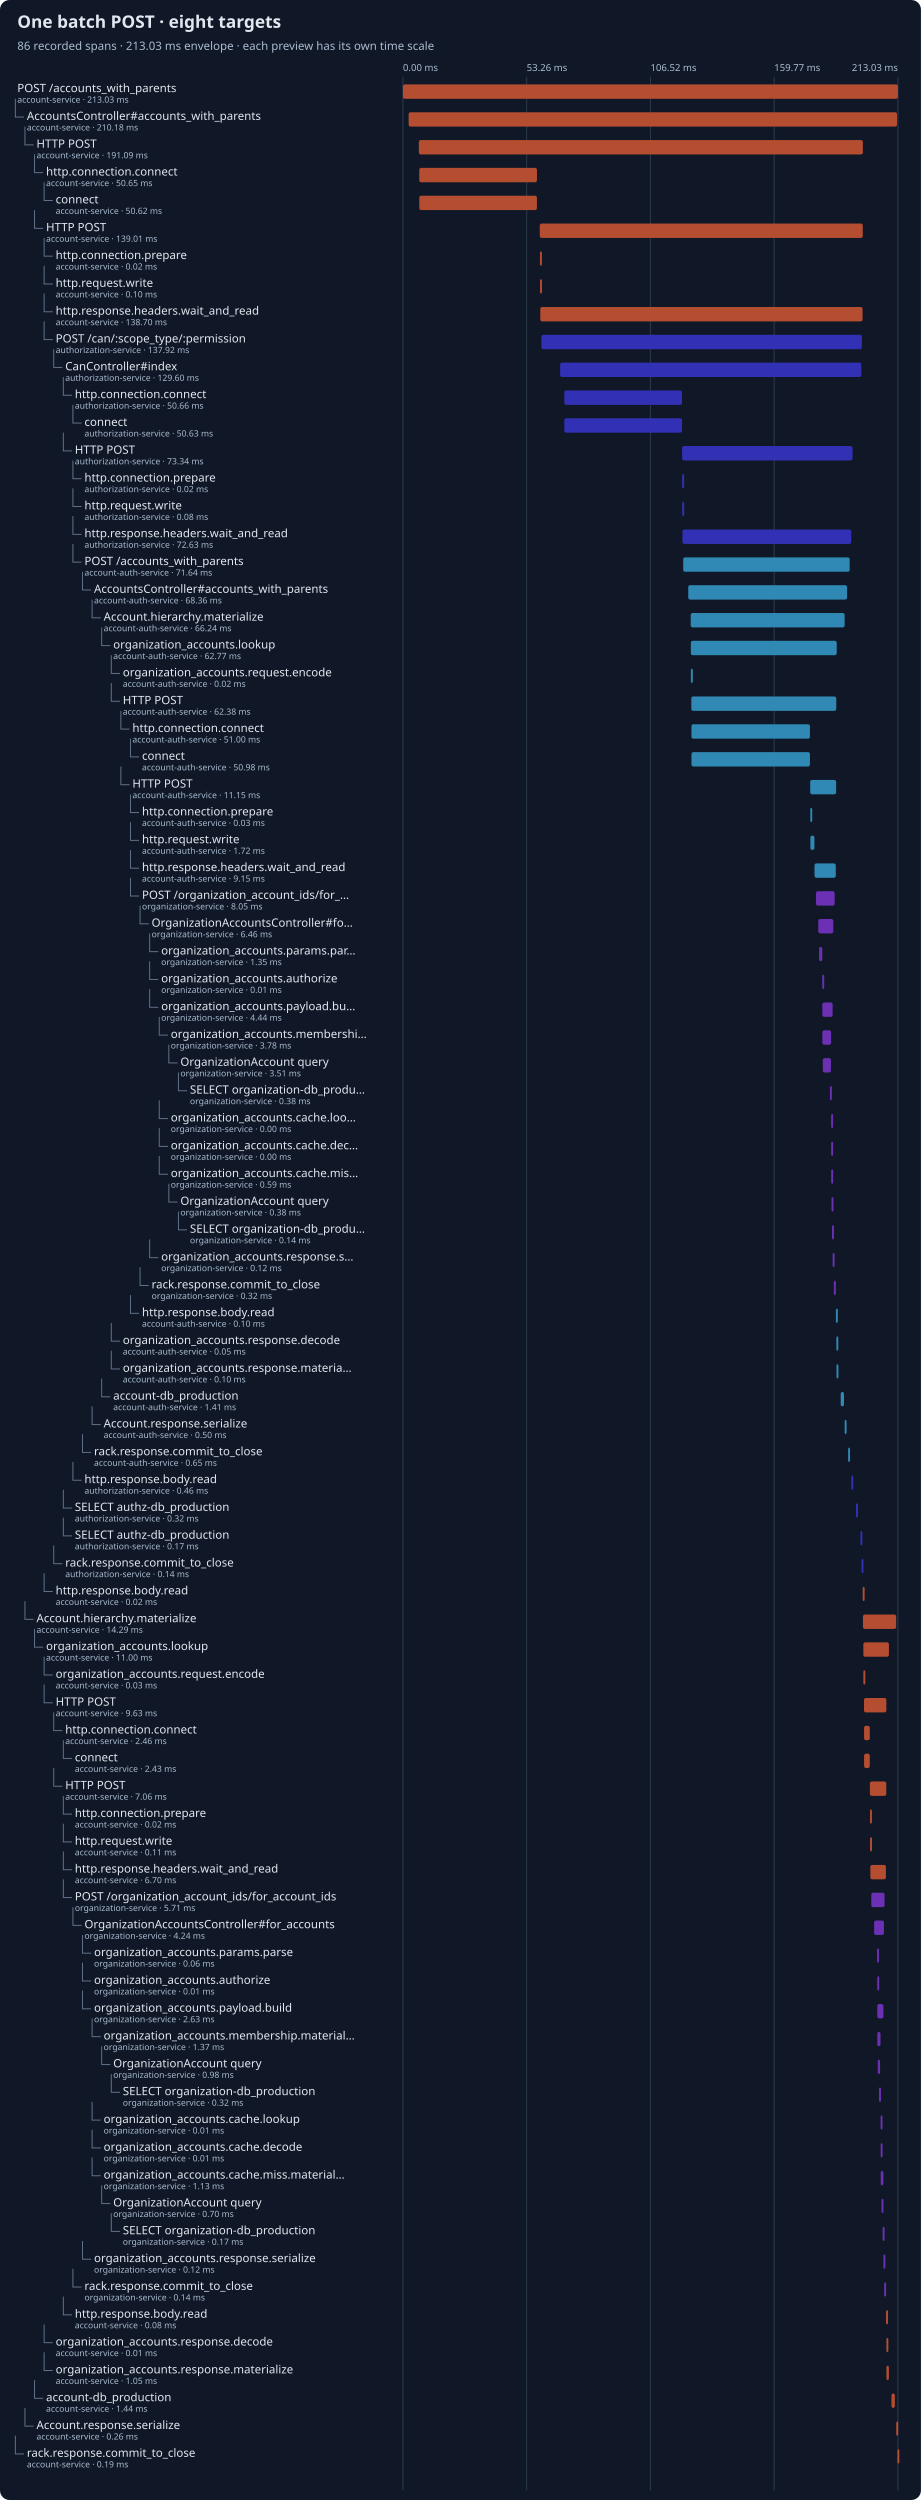
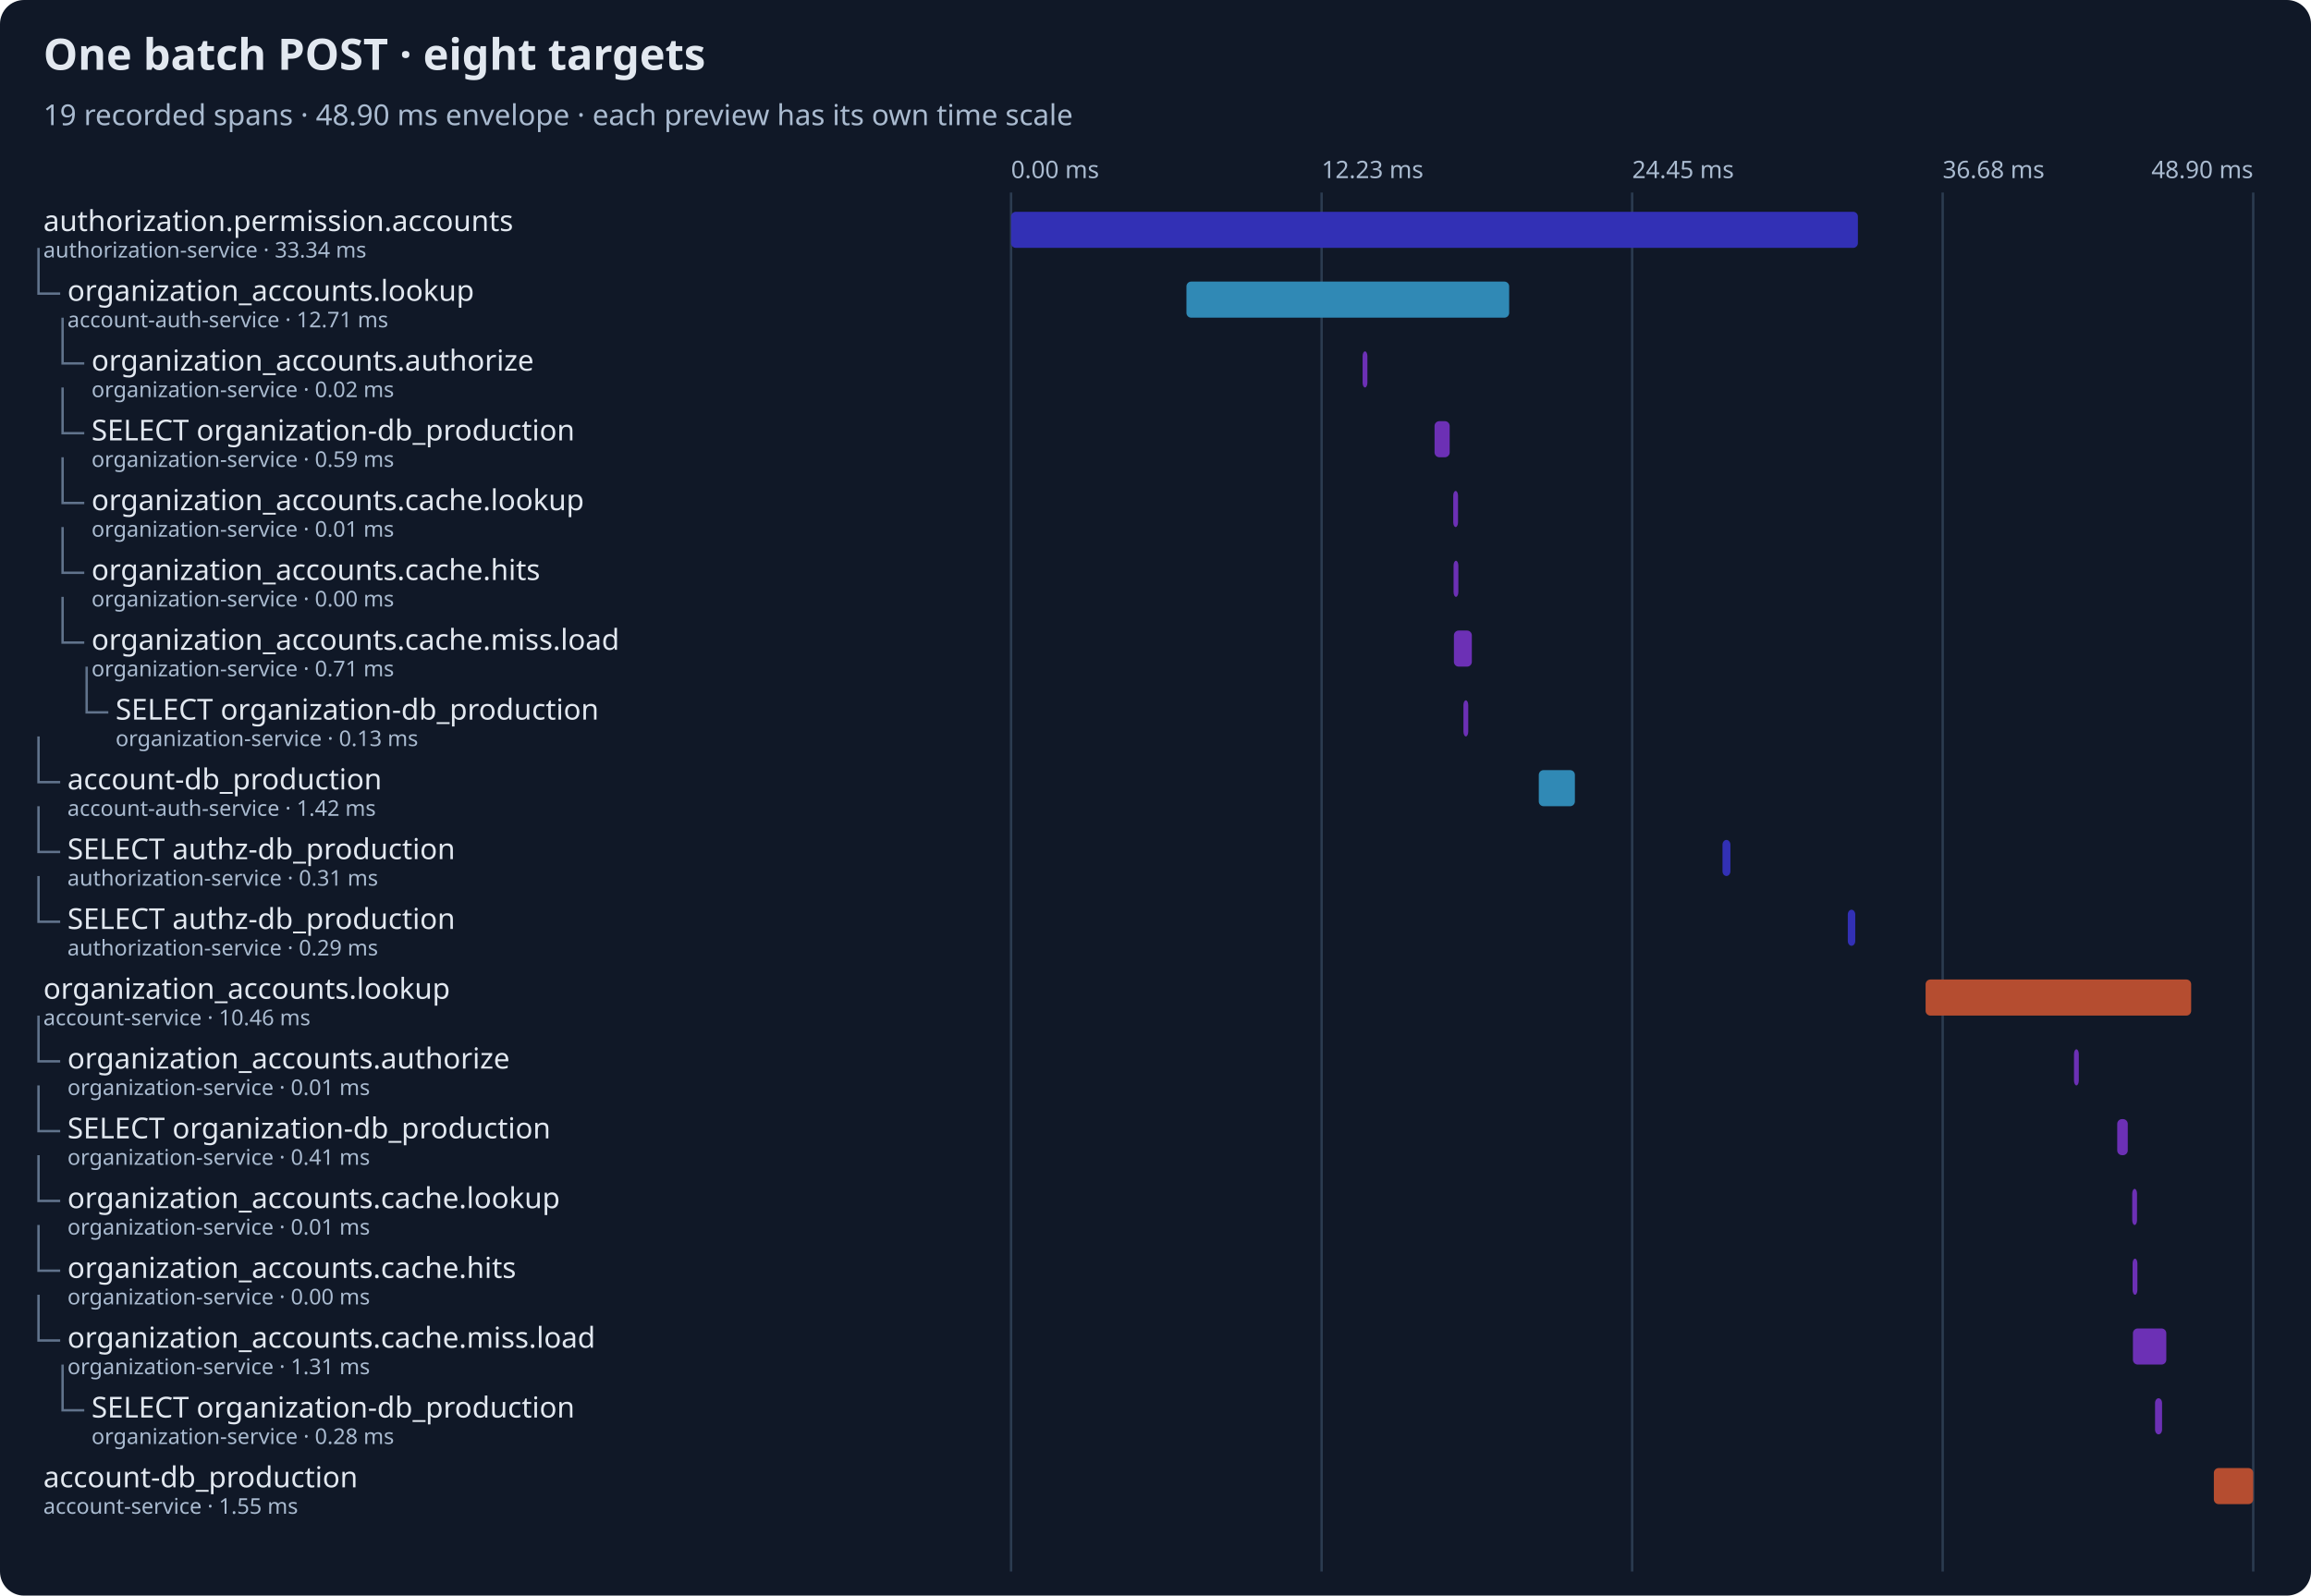
- <svg xmlns="http://www.w3.org/2000/svg" width="960" height="2606" viewBox="0 0 960 2606" role="img" aria-labelledby="title desc">
-   <rect width="960" height="2606" rx="10" fill="#101827" />
+ <svg xmlns="http://www.w3.org/2000/svg" width="960" height="663" viewBox="0 0 960 663" role="img" aria-labelledby="title desc">
+   <rect width="960" height="663" rx="10" fill="#101827" />
  <g font-family="system-ui,sans-serif" fill="#e2e8f0">
    <text x="18" y="29" font-size="18" font-weight="600">One batch POST · eight targets</text>
-     <text x="18" y="52" font-size="12" fill="#aabbd0">86 recorded spans · 213.03 ms envelope · each preview has its own time scale</text>
-     <path d="M420 80V2596" stroke="#2b3b50" />
+     <text x="18" y="52" font-size="12" fill="#aabbd0">19 recorded spans · 48.90 ms envelope · each preview has its own time scale</text>
+     <path d="M420 80V653" stroke="#2b3b50" />
    <text x="420" y="74" text-anchor="start" font-size="10" fill="#aabbd0">0.00 ms</text>
-     <path d="M549 80V2596" stroke="#2b3b50" />
-     <text x="549" y="74" text-anchor="start" font-size="10" fill="#aabbd0">53.26 ms</text>
-     <path d="M678 80V2596" stroke="#2b3b50" />
-     <text x="678" y="74" text-anchor="start" font-size="10" fill="#aabbd0">106.52 ms</text>
-     <path d="M807 80V2596" stroke="#2b3b50" />
-     <text x="807" y="74" text-anchor="start" font-size="10" fill="#aabbd0">159.77 ms</text>
-     <path d="M936 80V2596" stroke="#2b3b50" />
-     <text x="936" y="74" text-anchor="end" font-size="10" fill="#aabbd0">213.03 ms</text>
-     <g data-span-id="41abaa26f96852eb">
-       <text x="18" y="96" font-size="12">POST /accounts_with_parents</text>
-       <text x="18" y="107" font-size="9" fill="#aabbd0">account-service · 213.03 ms</text>
-       <rect x="420" y="88" width="516" height="15" rx="2" fill="hsl(13 58% 45%)" />
+     <path d="M549 80V653" stroke="#2b3b50" />
+     <text x="549" y="74" text-anchor="start" font-size="10" fill="#aabbd0">12.23 ms</text>
+     <path d="M678 80V653" stroke="#2b3b50" />
+     <text x="678" y="74" text-anchor="start" font-size="10" fill="#aabbd0">24.45 ms</text>
+     <path d="M807 80V653" stroke="#2b3b50" />
+     <text x="807" y="74" text-anchor="start" font-size="10" fill="#aabbd0">36.68 ms</text>
+     <path d="M936 80V653" stroke="#2b3b50" />
+     <text x="936" y="74" text-anchor="end" font-size="10" fill="#aabbd0">48.90 ms</text>
+     <g data-span-id="7a9c49034fd5af43">
+       <text x="18" y="96" font-size="12">authorization.permission.accounts</text>
+       <text x="18" y="107" font-size="9" fill="#aabbd0">authorization-service · 33.34 ms</text>
+       <rect x="420" y="88" width="351.78" height="15" rx="2" fill="hsl(241 58% 45%)" />
    </g>
    <path d="M16 103V122H25" stroke="#61738c" fill="none" />
-     <g data-span-id="459db5ffad0ece58">
-       <text x="28" y="125" font-size="12">AccountsController#accounts_with_parents</text>
-       <text x="28" y="136" font-size="9" fill="#aabbd0">account-service · 210.18 ms</text>
-       <rect x="425.959" y="117" width="509.097" height="15" rx="2" fill="hsl(13 58% 45%)" />
+     <g data-span-id="3558bbc15d26717a">
+       <text x="28" y="125" font-size="12">organization_accounts.lookup</text>
+       <text x="28" y="136" font-size="9" fill="#aabbd0">account-auth-service · 12.71 ms</text>
+       <rect x="492.851" y="117" width="134.062" height="15" rx="2" fill="hsl(200 58% 45%)" />
    </g>
    <path d="M26 132V151H35" stroke="#61738c" fill="none" />
-     <g data-span-id="30061ef4995e5901">
-       <text x="38" y="154" font-size="12">HTTP POST</text>
-       <text x="38" y="165" font-size="9" fill="#aabbd0">account-service · 191.09 ms</text>
-       <rect x="436.609" y="146" width="462.85" height="15" rx="2" fill="hsl(13 58% 45%)" />
+     <g data-span-id="2e22893972d00658">
+       <text x="38" y="154" font-size="12">organization_accounts.authorize</text>
+       <text x="38" y="165" font-size="9" fill="#aabbd0">organization-service · 0.02 ms</text>
+       <rect x="566.028" y="146" width="2" height="15" rx="2" fill="hsl(267 58% 45%)" />
    </g>
-     <path d="M36 161V180H45" stroke="#61738c" fill="none" />
-     <g data-span-id="1bd2579842c1d0d3">
-       <text x="48" y="183" font-size="12">http.connection.connect</text>
-       <text x="48" y="194" font-size="9" fill="#aabbd0">account-service · 50.65 ms</text>
-       <rect x="437.05" y="175" width="122.683" height="15" rx="2" fill="hsl(13 58% 45%)" />
+     <path d="M26 161V180H35" stroke="#61738c" fill="none" />
+     <g data-span-id="33d65f3a43a7152b">
+       <text x="38" y="183" font-size="12">SELECT organization-db_production</text>
+       <text x="38" y="194" font-size="9" fill="#aabbd0">organization-service · 0.59 ms</text>
+       <rect x="595.922" y="175" width="6.278" height="15" rx="2" fill="hsl(267 58% 45%)" />
    </g>
-     <path d="M46 190V209H55" stroke="#61738c" fill="none" />
-     <g data-span-id="4f1bf972c1f0696f">
-       <text x="58" y="212" font-size="12">connect</text>
-       <text x="58" y="223" font-size="9" fill="#aabbd0">account-service · 50.62 ms</text>
-       <rect x="437.081" y="204" width="122.615" height="15" rx="2" fill="hsl(13 58% 45%)" />
+     <path d="M26 190V209H35" stroke="#61738c" fill="none" />
+     <g data-span-id="ee1fae3779b720a3">
+       <text x="38" y="212" font-size="12">organization_accounts.cache.lookup</text>
+       <text x="38" y="223" font-size="9" fill="#aabbd0">organization-service · 0.01 ms</text>
+       <rect x="603.677" y="204" width="2" height="15" rx="2" fill="hsl(267 58% 45%)" />
    </g>
-     <path d="M36 219V238H45" stroke="#61738c" fill="none" />
-     <g data-span-id="a6c85080052cd0c2">
-       <text x="48" y="241" font-size="12">HTTP POST</text>
-       <text x="48" y="252" font-size="9" fill="#aabbd0">account-service · 139.01 ms</text>
-       <rect x="562.659" y="233" width="336.716" height="15" rx="2" fill="hsl(13 58% 45%)" />
+     <path d="M26 219V238H35" stroke="#61738c" fill="none" />
+     <g data-span-id="043616b7c8d41fab">
+       <text x="38" y="241" font-size="12">organization_accounts.cache.hits</text>
+       <text x="38" y="252" font-size="9" fill="#aabbd0">organization-service · 0.00 ms</text>
+       <rect x="603.815" y="233" width="2" height="15" rx="2" fill="hsl(267 58% 45%)" />
    </g>
-     <path d="M46 248V267H55" stroke="#61738c" fill="none" />
-     <g data-span-id="709c17591fefcb48">
-       <text x="58" y="270" font-size="12">http.connection.prepare</text>
-       <text x="58" y="281" font-size="9" fill="#aabbd0">account-service · 0.02 ms</text>
-       <rect x="562.852" y="262" width="2" height="15" rx="2" fill="hsl(13 58% 45%)" />
+     <path d="M26 248V267H35" stroke="#61738c" fill="none" />
+     <g data-span-id="78f38d7fae61bd3a">
+       <text x="38" y="270" font-size="12">organization_accounts.cache.miss.load</text>
+       <text x="38" y="281" font-size="9" fill="#aabbd0">organization-service · 0.71 ms</text>
+       <rect x="603.962" y="262" width="7.45" height="15" rx="2" fill="hsl(267 58% 45%)" />
    </g>
-     <path d="M46 277V296H55" stroke="#61738c" fill="none" />
-     <g data-span-id="da9169af93c8c729">
-       <text x="58" y="299" font-size="12">http.request.write</text>
-       <text x="58" y="310" font-size="9" fill="#aabbd0">account-service · 0.10 ms</text>
-       <rect x="562.932" y="291" width="2" height="15" rx="2" fill="hsl(13 58% 45%)" />
+     <path d="M36 277V296H45" stroke="#61738c" fill="none" />
+     <g data-span-id="5774bfda59f58fb1">
+       <text x="48" y="299" font-size="12">SELECT organization-db_production</text>
+       <text x="48" y="310" font-size="9" fill="#aabbd0">organization-service · 0.13 ms</text>
+       <rect x="607.919" y="291" width="2" height="15" rx="2" fill="hsl(267 58% 45%)" />
    </g>
-     <path d="M46 306V325H55" stroke="#61738c" fill="none" />
-     <g data-span-id="fb27bf23086e3c6c">
-       <text x="58" y="328" font-size="12">http.response.headers.wait_and_read</text>
-       <text x="58" y="339" font-size="9" fill="#aabbd0">account-service · 138.70 ms</text>
-       <rect x="563.177" y="320" width="335.958" height="15" rx="2" fill="hsl(13 58% 45%)" />
+     <path d="M16 306V325H25" stroke="#61738c" fill="none" />
+     <g data-span-id="a300bd92ad3dc5db">
+       <text x="28" y="328" font-size="12">account-db_production</text>
+       <text x="28" y="339" font-size="9" fill="#aabbd0">account-auth-service · 1.42 ms</text>
+       <rect x="639.216" y="320" width="15.005" height="15" rx="2" fill="hsl(200 58% 45%)" />
    </g>
-     <path d="M46 335V354H55" stroke="#61738c" fill="none" />
-     <g data-span-id="1ed820874338456e">
-       <text x="58" y="357" font-size="12">POST /can/:scope_type/:permission</text>
-       <text x="58" y="368" font-size="9" fill="#aabbd0">authorization-service · 137.92 ms</text>
-       <rect x="564.361" y="349" width="334.059" height="15" rx="2" fill="hsl(241 58% 45%)" />
+     <path d="M16 335V354H25" stroke="#61738c" fill="none" />
+     <g data-span-id="baca0a2d4be9365b">
+       <text x="28" y="357" font-size="12">SELECT authz-db_production</text>
+       <text x="28" y="368" font-size="9" fill="#aabbd0">authorization-service · 0.31 ms</text>
+       <rect x="715.538" y="349" width="3.282" height="15" rx="2" fill="hsl(241 58% 45%)" />
    </g>
-     <path d="M56 364V383H65" stroke="#61738c" fill="none" />
-     <g data-span-id="c285dbef187a7029">
-       <text x="68" y="386" font-size="12">CanController#index</text>
-       <text x="68" y="397" font-size="9" fill="#aabbd0">authorization-service · 129.60 ms</text>
-       <rect x="583.901" y="378" width="313.921" height="15" rx="2" fill="hsl(241 58% 45%)" />
+     <path d="M16 364V383H25" stroke="#61738c" fill="none" />
+     <g data-span-id="b9b9ea9448b0ab51">
+       <text x="28" y="386" font-size="12">SELECT authz-db_production</text>
+       <text x="28" y="397" font-size="9" fill="#aabbd0">authorization-service · 0.29 ms</text>
+       <rect x="767.581" y="378" width="3.102" height="15" rx="2" fill="hsl(241 58% 45%)" />
    </g>
-     <path d="M66 393V412H75" stroke="#61738c" fill="none" />
-     <g data-span-id="4309e9f7f93d59dc">
-       <text x="78" y="415" font-size="12">http.connection.connect</text>
-       <text x="78" y="426" font-size="9" fill="#aabbd0">authorization-service · 50.66 ms</text>
-       <rect x="588.2" y="407" width="122.712" height="15" rx="2" fill="hsl(241 58% 45%)" />
+     <g data-span-id="ff6657cda5f5b110">
+       <text x="18" y="415" font-size="12">organization_accounts.lookup</text>
+       <text x="18" y="426" font-size="9" fill="#aabbd0">account-service · 10.46 ms</text>
+       <rect x="799.901" y="407" width="110.32" height="15" rx="2" fill="hsl(13 58% 45%)" />
    </g>
-     <path d="M76 422V441H85" stroke="#61738c" fill="none" />
-     <g data-span-id="7c89afaa0428102c">
-       <text x="88" y="444" font-size="12">connect</text>
-       <text x="88" y="455" font-size="9" fill="#aabbd0">authorization-service · 50.63 ms</text>
-       <rect x="588.246" y="436" width="122.642" height="15" rx="2" fill="hsl(241 58% 45%)" />
+     <path d="M16 422V441H25" stroke="#61738c" fill="none" />
+     <g data-span-id="bdf2adbcbb3a0292">
+       <text x="28" y="444" font-size="12">organization_accounts.authorize</text>
+       <text x="28" y="455" font-size="9" fill="#aabbd0">organization-service · 0.01 ms</text>
+       <rect x="861.546" y="436" width="2" height="15" rx="2" fill="hsl(267 58% 45%)" />
    </g>
-     <path d="M66 451V470H75" stroke="#61738c" fill="none" />
-     <g data-span-id="7ca89e42e7237f61">
-       <text x="78" y="473" font-size="12">HTTP POST</text>
-       <text x="78" y="484" font-size="9" fill="#aabbd0">authorization-service · 73.34 ms</text>
-       <rect x="711.024" y="465" width="177.649" height="15" rx="2" fill="hsl(241 58% 45%)" />
+     <path d="M16 451V470H25" stroke="#61738c" fill="none" />
+     <g data-span-id="5171715402437de5">
+       <text x="28" y="473" font-size="12">SELECT organization-db_production</text>
+       <text x="28" y="484" font-size="9" fill="#aabbd0">organization-service · 0.41 ms</text>
+       <rect x="879.505" y="465" width="4.379" height="15" rx="2" fill="hsl(267 58% 45%)" />
    </g>
-     <path d="M76 480V499H85" stroke="#61738c" fill="none" />
-     <g data-span-id="e14266bca8047e10">
-       <text x="88" y="502" font-size="12">http.connection.prepare</text>
-       <text x="88" y="513" font-size="9" fill="#aabbd0">authorization-service · 0.02 ms</text>
-       <rect x="711.106" y="494" width="2" height="15" rx="2" fill="hsl(241 58% 45%)" />
+     <path d="M16 480V499H25" stroke="#61738c" fill="none" />
+     <g data-span-id="ed34f0177121ad91">
+       <text x="28" y="502" font-size="12">organization_accounts.cache.lookup</text>
+       <text x="28" y="513" font-size="9" fill="#aabbd0">organization-service · 0.01 ms</text>
+       <rect x="885.731" y="494" width="2" height="15" rx="2" fill="hsl(267 58% 45%)" />
    </g>
-     <path d="M76 509V528H85" stroke="#61738c" fill="none" />
-     <g data-span-id="757c24f29400d5f1">
-       <text x="88" y="531" font-size="12">http.request.write</text>
-       <text x="88" y="542" font-size="9" fill="#aabbd0">authorization-service · 0.08 ms</text>
-       <rect x="711.179" y="523" width="2" height="15" rx="2" fill="hsl(241 58% 45%)" />
+     <path d="M16 509V528H25" stroke="#61738c" fill="none" />
+     <g data-span-id="28923d934ce457a6">
+       <text x="28" y="531" font-size="12">organization_accounts.cache.hits</text>
+       <text x="28" y="542" font-size="9" fill="#aabbd0">organization-service · 0.00 ms</text>
+       <rect x="885.889" y="523" width="2" height="15" rx="2" fill="hsl(267 58% 45%)" />
    </g>
-     <path d="M76 538V557H85" stroke="#61738c" fill="none" />
-     <g data-span-id="77b2f86d7438873e">
-       <text x="88" y="560" font-size="12">http.response.headers.wait_and_read</text>
-       <text x="88" y="571" font-size="9" fill="#aabbd0">authorization-service · 72.63 ms</text>
-       <rect x="711.39" y="552" width="175.915" height="15" rx="2" fill="hsl(241 58% 45%)" />
+     <path d="M16 538V557H25" stroke="#61738c" fill="none" />
+     <g data-span-id="0873d6de91ff7c93">
+       <text x="28" y="560" font-size="12">organization_accounts.cache.miss.load</text>
+       <text x="28" y="571" font-size="9" fill="#aabbd0">organization-service · 1.31 ms</text>
+       <rect x="886.026" y="552" width="13.865" height="15" rx="2" fill="hsl(267 58% 45%)" />
    </g>
-     <path d="M76 567V586H85" stroke="#61738c" fill="none" />
-     <g data-span-id="6f6e3e5cec7bd94f">
-       <text x="88" y="589" font-size="12">POST /accounts_with_parents</text>
-       <text x="88" y="600" font-size="9" fill="#aabbd0">account-auth-service · 71.64 ms</text>
-       <rect x="712.17" y="581" width="173.524" height="15" rx="2" fill="hsl(200 58% 45%)" />
+     <path d="M26 567V586H35" stroke="#61738c" fill="none" />
+     <g data-span-id="5eefe8b8e95916fd">
+       <text x="38" y="589" font-size="12">SELECT organization-db_production</text>
+       <text x="38" y="600" font-size="9" fill="#aabbd0">organization-service · 0.28 ms</text>
+       <rect x="895.217" y="581" width="2.912" height="15" rx="2" fill="hsl(267 58% 45%)" />
    </g>
-     <path d="M86 596V615H95" stroke="#61738c" fill="none" />
-     <g data-span-id="39616319c91b1c0f">
-       <text x="98" y="618" font-size="12">AccountsController#accounts_with_parents</text>
-       <text x="98" y="629" font-size="9" fill="#aabbd0">account-auth-service · 68.36 ms</text>
-       <rect x="717.423" y="610" width="165.589" height="15" rx="2" fill="hsl(200 58% 45%)" />
-     </g>
-     <path d="M96 625V644H105" stroke="#61738c" fill="none" />
-     <g data-span-id="f1e4486aa6db0536">
-       <text x="108" y="647" font-size="12">Account.hierarchy.materialize</text>
-       <text x="108" y="658" font-size="9" fill="#aabbd0">account-auth-service · 66.24 ms</text>
-       <rect x="719.991" y="639" width="160.445" height="15" rx="2" fill="hsl(200 58% 45%)" />
-     </g>
-     <path d="M106 654V673H115" stroke="#61738c" fill="none" />
-     <g data-span-id="426d7d7739f74b59">
-       <text x="118" y="676" font-size="12">organization_accounts.lookup</text>
-       <text x="118" y="687" font-size="9" fill="#aabbd0">account-auth-service · 62.77 ms</text>
-       <rect x="720.165" y="668" width="152.028" height="15" rx="2" fill="hsl(200 58% 45%)" />
-     </g>
-     <path d="M116 683V702H125" stroke="#61738c" fill="none" />
-     <g data-span-id="eb3749800f871c16">
-       <text x="128" y="705" font-size="12">organization_accounts.request.encode</text>
-       <text x="128" y="716" font-size="9" fill="#aabbd0">account-auth-service · 0.02 ms</text>
-       <rect x="720.172" y="697" width="2" height="15" rx="2" fill="hsl(200 58% 45%)" />
-     </g>
-     <path d="M116 712V731H125" stroke="#61738c" fill="none" />
-     <g data-span-id="21953e84594b6865">
-       <text x="128" y="734" font-size="12">HTTP POST</text>
-       <text x="128" y="745" font-size="9" fill="#aabbd0">account-auth-service · 62.38 ms</text>
-       <rect x="720.625" y="726" width="151.1" height="15" rx="2" fill="hsl(200 58% 45%)" />
-     </g>
-     <path d="M126 741V760H135" stroke="#61738c" fill="none" />
-     <g data-span-id="a6541c22c3723ed1">
-       <text x="138" y="763" font-size="12">http.connection.connect</text>
-       <text x="138" y="774" font-size="9" fill="#aabbd0">account-auth-service · 51.00 ms</text>
-       <rect x="720.761" y="755" width="123.526" height="15" rx="2" fill="hsl(200 58% 45%)" />
-     </g>
-     <path d="M136 770V789H145" stroke="#61738c" fill="none" />
-     <g data-span-id="a3732e7d5562dd0f">
-       <text x="148" y="792" font-size="12">connect</text>
-       <text x="148" y="803" font-size="9" fill="#aabbd0">account-auth-service · 50.98 ms</text>
-       <rect x="720.79" y="784" width="123.47" height="15" rx="2" fill="hsl(200 58% 45%)" />
-     </g>
-     <path d="M126 799V818H135" stroke="#61738c" fill="none" />
-     <g data-span-id="7c853316f8f28ef5">
-       <text x="138" y="821" font-size="12">HTTP POST</text>
-       <text x="138" y="832" font-size="9" fill="#aabbd0">account-auth-service · 11.15 ms</text>
-       <rect x="844.563" y="813" width="27.019" height="15" rx="2" fill="hsl(200 58% 45%)" />
-     </g>
-     <path d="M136 828V847H145" stroke="#61738c" fill="none" />
-     <g data-span-id="1ee42065dff5d807">
-       <text x="148" y="850" font-size="12">http.connection.prepare</text>
-       <text x="148" y="861" font-size="9" fill="#aabbd0">account-auth-service · 0.03 ms</text>
-       <rect x="844.665" y="842" width="2" height="15" rx="2" fill="hsl(200 58% 45%)" />
-     </g>
-     <path d="M136 857V876H145" stroke="#61738c" fill="none" />
-     <g data-span-id="25c6d7055331f341">
-       <text x="148" y="879" font-size="12">http.request.write</text>
-       <text x="148" y="890" font-size="9" fill="#aabbd0">account-auth-service · 1.72 ms</text>
-       <rect x="844.762" y="871" width="4.164" height="15" rx="2" fill="hsl(200 58% 45%)" />
-     </g>
-     <path d="M136 886V905H145" stroke="#61738c" fill="none" />
-     <g data-span-id="522adc81d7effdba">
-       <text x="148" y="908" font-size="12">http.response.headers.wait_and_read</text>
-       <text x="148" y="919" font-size="9" fill="#aabbd0">account-auth-service · 9.15 ms</text>
-       <rect x="849.037" y="900" width="22.16" height="15" rx="2" fill="hsl(200 58% 45%)" />
-     </g>
-     <path d="M136 915V934H145" stroke="#61738c" fill="none" />
-     <g data-span-id="57d9c1f9ce4f03d6">
-       <text x="148" y="937" font-size="12">POST /organization_account_ids/for_…</text>
-       <text x="148" y="948" font-size="9" fill="#aabbd0">organization-service · 8.05 ms</text>
-       <rect x="850.575" y="929" width="19.496" height="15" rx="2" fill="hsl(267 58% 45%)" />
-     </g>
-     <path d="M146 944V963H155" stroke="#61738c" fill="none" />
-     <g data-span-id="77c4e8bd87af5c13">
-       <text x="158" y="966" font-size="12">OrganizationAccountsController#fo…</text>
-       <text x="158" y="977" font-size="9" fill="#aabbd0">organization-service · 6.46 ms</text>
-       <rect x="852.978" y="958" width="15.657" height="15" rx="2" fill="hsl(267 58% 45%)" />
-     </g>
-     <path d="M156 973V992H165" stroke="#61738c" fill="none" />
-     <g data-span-id="fd58fd0d9b404c5a">
-       <text x="168" y="995" font-size="12">organization_accounts.params.par…</text>
-       <text x="168" y="1006" font-size="9" fill="#aabbd0">organization-service · 1.35 ms</text>
-       <rect x="853.833" y="987" width="3.277" height="15" rx="2" fill="hsl(267 58% 45%)" />
-     </g>
-     <path d="M156 1002V1021H165" stroke="#61738c" fill="none" />
-     <g data-span-id="a66d9a0e2349a351">
-       <text x="168" y="1024" font-size="12">organization_accounts.authorize</text>
-       <text x="168" y="1035" font-size="9" fill="#aabbd0">organization-service · 0.01 ms</text>
-       <rect x="857.141" y="1016" width="2" height="15" rx="2" fill="hsl(267 58% 45%)" />
-     </g>
-     <path d="M156 1031V1050H165" stroke="#61738c" fill="none" />
-     <g data-span-id="46fb00079ff7ba2b">
-       <text x="168" y="1053" font-size="12">organization_accounts.payload.bu…</text>
-       <text x="168" y="1064" font-size="9" fill="#aabbd0">organization-service · 4.44 ms</text>
-       <rect x="857.17" y="1045" width="10.754" height="15" rx="2" fill="hsl(267 58% 45%)" />
-     </g>
-     <path d="M166 1060V1079H175" stroke="#61738c" fill="none" />
-     <g data-span-id="56e26240ffe562f7">
-       <text x="178" y="1082" font-size="12">organization_accounts.membershi…</text>
-       <text x="178" y="1093" font-size="9" fill="#aabbd0">organization-service · 3.78 ms</text>
-       <rect x="857.187" y="1074" width="9.153" height="15" rx="2" fill="hsl(267 58% 45%)" />
-     </g>
-     <path d="M176 1089V1108H185" stroke="#61738c" fill="none" />
-     <g data-span-id="b8d009a8fc2192a4">
-       <text x="188" y="1111" font-size="12">OrganizationAccount query</text>
-       <text x="188" y="1122" font-size="9" fill="#aabbd0">organization-service · 3.51 ms</text>
-       <rect x="857.682" y="1103" width="8.509" height="15" rx="2" fill="hsl(267 58% 45%)" />
-     </g>
-     <path d="M186 1118V1137H195" stroke="#61738c" fill="none" />
-     <g data-span-id="75edfc83cc460e7a">
-       <text x="198" y="1140" font-size="12">SELECT organization-db_produ…</text>
-       <text x="198" y="1151" font-size="9" fill="#aabbd0">organization-service · 0.38 ms</text>
-       <rect x="865.103" y="1132" width="2" height="15" rx="2" fill="hsl(267 58% 45%)" />
-     </g>
-     <path d="M166 1147V1166H175" stroke="#61738c" fill="none" />
-     <g data-span-id="4b6ca6b87c8454a2">
-       <text x="178" y="1169" font-size="12">organization_accounts.cache.loo…</text>
-       <text x="178" y="1180" font-size="9" fill="#aabbd0">organization-service · 0.00 ms</text>
-       <rect x="866.392" y="1161" width="2" height="15" rx="2" fill="hsl(267 58% 45%)" />
-     </g>
-     <path d="M166 1176V1195H175" stroke="#61738c" fill="none" />
-     <g data-span-id="c75bc2c69e0b7efb">
-       <text x="178" y="1198" font-size="12">organization_accounts.cache.dec…</text>
-       <text x="178" y="1209" font-size="9" fill="#aabbd0">organization-service · 0.00 ms</text>
-       <rect x="866.426" y="1190" width="2" height="15" rx="2" fill="hsl(267 58% 45%)" />
-     </g>
-     <path d="M166 1205V1224H175" stroke="#61738c" fill="none" />
-     <g data-span-id="4e650a706d2faa92">
-       <text x="178" y="1227" font-size="12">organization_accounts.cache.mis…</text>
-       <text x="178" y="1238" font-size="9" fill="#aabbd0">organization-service · 0.59 ms</text>
-       <rect x="866.459" y="1219" width="2" height="15" rx="2" fill="hsl(267 58% 45%)" />
-     </g>
-     <path d="M176 1234V1253H185" stroke="#61738c" fill="none" />
-     <g data-span-id="0f8e89539524ae8e">
-       <text x="188" y="1256" font-size="12">OrganizationAccount query</text>
-       <text x="188" y="1267" font-size="9" fill="#aabbd0">organization-service · 0.38 ms</text>
-       <rect x="866.784" y="1248" width="2" height="15" rx="2" fill="hsl(267 58% 45%)" />
-     </g>
-     <path d="M186 1263V1282H195" stroke="#61738c" fill="none" />
-     <g data-span-id="b3a397fdf49d3438">
-       <text x="198" y="1285" font-size="12">SELECT organization-db_produ…</text>
-       <text x="198" y="1296" font-size="9" fill="#aabbd0">organization-service · 0.14 ms</text>
-       <rect x="867.273" y="1277" width="2" height="15" rx="2" fill="hsl(267 58% 45%)" />
-     </g>
-     <path d="M156 1292V1311H165" stroke="#61738c" fill="none" />
-     <g data-span-id="cb7eed268da06cec">
-       <text x="168" y="1314" font-size="12">organization_accounts.response.s…</text>
-       <text x="168" y="1325" font-size="9" fill="#aabbd0">organization-service · 0.12 ms</text>
-       <rect x="867.939" y="1306" width="2" height="15" rx="2" fill="hsl(267 58% 45%)" />
-     </g>
-     <path d="M146 1321V1340H155" stroke="#61738c" fill="none" />
-     <g data-span-id="d2c85bebee10e86a">
-       <text x="158" y="1343" font-size="12">rack.response.commit_to_close</text>
-       <text x="158" y="1354" font-size="9" fill="#aabbd0">organization-service · 0.32 ms</text>
-       <rect x="869.235" y="1335" width="2" height="15" rx="2" fill="hsl(267 58% 45%)" />
-     </g>
-     <path d="M136 1350V1369H145" stroke="#61738c" fill="none" />
-     <g data-span-id="b48c9272bac78925">
-       <text x="148" y="1372" font-size="12">http.response.body.read</text>
-       <text x="148" y="1383" font-size="9" fill="#aabbd0">account-auth-service · 0.10 ms</text>
-       <rect x="871.33" y="1364" width="2" height="15" rx="2" fill="hsl(200 58% 45%)" />
-     </g>
-     <path d="M116 1379V1398H125" stroke="#61738c" fill="none" />
-     <g data-span-id="dd26d677fcc164cf">
-       <text x="128" y="1401" font-size="12">organization_accounts.response.decode</text>
-       <text x="128" y="1412" font-size="9" fill="#aabbd0">account-auth-service · 0.05 ms</text>
-       <rect x="871.827" y="1393" width="2" height="15" rx="2" fill="hsl(200 58% 45%)" />
-     </g>
-     <path d="M116 1408V1427H125" stroke="#61738c" fill="none" />
-     <g data-span-id="92bbd36769b029c8">
-       <text x="128" y="1430" font-size="12">organization_accounts.response.materia…</text>
-       <text x="128" y="1441" font-size="9" fill="#aabbd0">account-auth-service · 0.10 ms</text>
-       <rect x="871.953" y="1422" width="2" height="15" rx="2" fill="hsl(200 58% 45%)" />
-     </g>
-     <path d="M106 1437V1456H115" stroke="#61738c" fill="none" />
-     <g data-span-id="037bc43a69d45c72">
-       <text x="118" y="1459" font-size="12">account-db_production</text>
-       <text x="118" y="1470" font-size="9" fill="#aabbd0">account-auth-service · 1.41 ms</text>
-       <rect x="876.344" y="1451" width="3.418" height="15" rx="2" fill="hsl(200 58% 45%)" />
-     </g>
-     <path d="M96 1466V1485H105" stroke="#61738c" fill="none" />
-     <g data-span-id="ca203df9285d1cde">
-       <text x="108" y="1488" font-size="12">Account.response.serialize</text>
-       <text x="108" y="1499" font-size="9" fill="#aabbd0">account-auth-service · 0.50 ms</text>
-       <rect x="880.477" y="1480" width="2" height="15" rx="2" fill="hsl(200 58% 45%)" />
-     </g>
-     <path d="M86 1495V1514H95" stroke="#61738c" fill="none" />
-     <g data-span-id="4f55e56041eac969">
-       <text x="98" y="1517" font-size="12">rack.response.commit_to_close</text>
-       <text x="98" y="1528" font-size="9" fill="#aabbd0">account-auth-service · 0.65 ms</text>
-       <rect x="884.088" y="1509" width="2" height="15" rx="2" fill="hsl(200 58% 45%)" />
-     </g>
-     <path d="M76 1524V1543H85" stroke="#61738c" fill="none" />
-     <g data-span-id="9a25ba5e4651494a">
-       <text x="88" y="1546" font-size="12">http.response.body.read</text>
-       <text x="88" y="1557" font-size="9" fill="#aabbd0">authorization-service · 0.46 ms</text>
-       <rect x="887.399" y="1538" width="2" height="15" rx="2" fill="hsl(241 58% 45%)" />
-     </g>
-     <path d="M66 1553V1572H75" stroke="#61738c" fill="none" />
-     <g data-span-id="0e53e721007d5c9f">
-       <text x="78" y="1575" font-size="12">SELECT authz-db_production</text>
-       <text x="78" y="1586" font-size="9" fill="#aabbd0">authorization-service · 0.32 ms</text>
-       <rect x="892.311" y="1567" width="2" height="15" rx="2" fill="hsl(241 58% 45%)" />
-     </g>
-     <path d="M66 1582V1601H75" stroke="#61738c" fill="none" />
-     <g data-span-id="52101ec1b6384c9a">
-       <text x="78" y="1604" font-size="12">SELECT authz-db_production</text>
-       <text x="78" y="1615" font-size="9" fill="#aabbd0">authorization-service · 0.17 ms</text>
-       <rect x="896.913" y="1596" width="2" height="15" rx="2" fill="hsl(241 58% 45%)" />
-     </g>
-     <path d="M56 1611V1630H65" stroke="#61738c" fill="none" />
-     <g data-span-id="f084e5016f8e40e3">
-       <text x="68" y="1633" font-size="12">rack.response.commit_to_close</text>
-       <text x="68" y="1644" font-size="9" fill="#aabbd0">authorization-service · 0.14 ms</text>
-       <rect x="898.045" y="1625" width="2" height="15" rx="2" fill="hsl(241 58% 45%)" />
-     </g>
-     <path d="M46 1640V1659H55" stroke="#61738c" fill="none" />
-     <g data-span-id="4f7ef818f06dfe7b">
-       <text x="58" y="1662" font-size="12">http.response.body.read</text>
-       <text x="58" y="1673" font-size="9" fill="#aabbd0">account-service · 0.02 ms</text>
-       <rect x="899.29" y="1654" width="2" height="15" rx="2" fill="hsl(13 58% 45%)" />
-     </g>
-     <path d="M26 1669V1688H35" stroke="#61738c" fill="none" />
-     <g data-span-id="d4356b176a70fc8f">
-       <text x="38" y="1691" font-size="12">Account.hierarchy.materialize</text>
-       <text x="38" y="1702" font-size="9" fill="#aabbd0">account-service · 14.29 ms</text>
-       <rect x="899.534" y="1683" width="34.62" height="15" rx="2" fill="hsl(13 58% 45%)" />
-     </g>
-     <path d="M36 1698V1717H45" stroke="#61738c" fill="none" />
-     <g data-span-id="2dea3597c8f5c46a">
-       <text x="48" y="1720" font-size="12">organization_accounts.lookup</text>
-       <text x="48" y="1731" font-size="9" fill="#aabbd0">account-service · 11.00 ms</text>
-       <rect x="899.956" y="1712" width="26.639" height="15" rx="2" fill="hsl(13 58% 45%)" />
-     </g>
-     <path d="M46 1727V1746H55" stroke="#61738c" fill="none" />
-     <g data-span-id="aa240beef3b835df">
-       <text x="58" y="1749" font-size="12">organization_accounts.request.encode</text>
-       <text x="58" y="1760" font-size="9" fill="#aabbd0">account-service · 0.03 ms</text>
-       <rect x="899.973" y="1741" width="2" height="15" rx="2" fill="hsl(13 58% 45%)" />
-     </g>
-     <path d="M46 1756V1775H55" stroke="#61738c" fill="none" />
-     <g data-span-id="64a8471fe203d235">
-       <text x="58" y="1778" font-size="12">HTTP POST</text>
-       <text x="58" y="1789" font-size="9" fill="#aabbd0">account-service · 9.63 ms</text>
-       <rect x="900.624" y="1770" width="23.323" height="15" rx="2" fill="hsl(13 58% 45%)" />
-     </g>
-     <path d="M56 1785V1804H65" stroke="#61738c" fill="none" />
-     <g data-span-id="f1ea79e500d1c67e">
-       <text x="68" y="1807" font-size="12">http.connection.connect</text>
-       <text x="68" y="1818" font-size="9" fill="#aabbd0">account-service · 2.46 ms</text>
-       <rect x="900.707" y="1799" width="5.946" height="15" rx="2" fill="hsl(13 58% 45%)" />
-     </g>
-     <path d="M66 1814V1833H75" stroke="#61738c" fill="none" />
-     <g data-span-id="df402c0277eab6fc">
-       <text x="78" y="1836" font-size="12">connect</text>
-       <text x="78" y="1847" font-size="9" fill="#aabbd0">account-service · 2.43 ms</text>
-       <rect x="900.74" y="1828" width="5.893" height="15" rx="2" fill="hsl(13 58% 45%)" />
-     </g>
-     <path d="M56 1843V1862H65" stroke="#61738c" fill="none" />
-     <g data-span-id="9b6f9bda28d5c8e9">
-       <text x="68" y="1865" font-size="12">HTTP POST</text>
-       <text x="68" y="1876" font-size="9" fill="#aabbd0">account-service · 7.06 ms</text>
-       <rect x="906.767" y="1857" width="17.091" height="15" rx="2" fill="hsl(13 58% 45%)" />
-     </g>
-     <path d="M66 1872V1891H75" stroke="#61738c" fill="none" />
-     <g data-span-id="718bd744bec5016d">
-       <text x="78" y="1894" font-size="12">http.connection.prepare</text>
-       <text x="78" y="1905" font-size="9" fill="#aabbd0">account-service · 0.02 ms</text>
-       <rect x="906.89" y="1886" width="2" height="15" rx="2" fill="hsl(13 58% 45%)" />
-     </g>
-     <path d="M66 1901V1920H75" stroke="#61738c" fill="none" />
-     <g data-span-id="cd8a9df5df8bb2a2">
-       <text x="78" y="1923" font-size="12">http.request.write</text>
-       <text x="78" y="1934" font-size="9" fill="#aabbd0">account-service · 0.11 ms</text>
-       <rect x="906.963" y="1915" width="2" height="15" rx="2" fill="hsl(13 58% 45%)" />
-     </g>
-     <path d="M66 1930V1949H75" stroke="#61738c" fill="none" />
-     <g data-span-id="ad2865eb452b2478">
-       <text x="78" y="1952" font-size="12">http.response.headers.wait_and_read</text>
-       <text x="78" y="1963" font-size="9" fill="#aabbd0">account-service · 6.70 ms</text>
-       <rect x="907.251" y="1944" width="16.224" height="15" rx="2" fill="hsl(13 58% 45%)" />
-     </g>
-     <path d="M66 1959V1978H75" stroke="#61738c" fill="none" />
-     <g data-span-id="ba803fa24ed901d2">
-       <text x="78" y="1981" font-size="12">POST /organization_account_ids/for_account_ids</text>
-       <text x="78" y="1992" font-size="9" fill="#aabbd0">organization-service · 5.71 ms</text>
-       <rect x="908.21" y="1973" width="13.821" height="15" rx="2" fill="hsl(267 58% 45%)" />
-     </g>
-     <path d="M76 1988V2007H85" stroke="#61738c" fill="none" />
-     <g data-span-id="7e0cea04c05a180a">
-       <text x="88" y="2010" font-size="12">OrganizationAccountsController#for_accounts</text>
-       <text x="88" y="2021" font-size="9" fill="#aabbd0">organization-service · 4.24 ms</text>
-       <rect x="911.165" y="2002" width="10.265" height="15" rx="2" fill="hsl(267 58% 45%)" />
-     </g>
-     <path d="M86 2017V2036H95" stroke="#61738c" fill="none" />
-     <g data-span-id="78f133e2d2b20c5e">
-       <text x="98" y="2039" font-size="12">organization_accounts.params.parse</text>
-       <text x="98" y="2050" font-size="9" fill="#aabbd0">organization-service · 0.06 ms</text>
-       <rect x="914.276" y="2031" width="2" height="15" rx="2" fill="hsl(267 58% 45%)" />
-     </g>
-     <path d="M86 2046V2065H95" stroke="#61738c" fill="none" />
-     <g data-span-id="f3d4104d8b1f185e">
-       <text x="98" y="2068" font-size="12">organization_accounts.authorize</text>
-       <text x="98" y="2079" font-size="9" fill="#aabbd0">organization-service · 0.01 ms</text>
-       <rect x="914.457" y="2060" width="2" height="15" rx="2" fill="hsl(267 58% 45%)" />
-     </g>
-     <path d="M86 2075V2094H95" stroke="#61738c" fill="none" />
-     <g data-span-id="c08c9dbadfcc6486">
-       <text x="98" y="2097" font-size="12">organization_accounts.payload.build</text>
-       <text x="98" y="2108" font-size="9" fill="#aabbd0">organization-service · 2.63 ms</text>
-       <rect x="914.486" y="2089" width="6.363" height="15" rx="2" fill="hsl(267 58% 45%)" />
-     </g>
-     <path d="M96 2104V2123H105" stroke="#61738c" fill="none" />
-     <g data-span-id="04f25e740b256434">
-       <text x="108" y="2126" font-size="12">organization_accounts.membership.material…</text>
-       <text x="108" y="2137" font-size="9" fill="#aabbd0">organization-service · 1.37 ms</text>
-       <rect x="914.506" y="2118" width="3.316" height="15" rx="2" fill="hsl(267 58% 45%)" />
-     </g>
-     <path d="M106 2133V2152H115" stroke="#61738c" fill="none" />
-     <g data-span-id="9ccf98092532bf07">
-       <text x="118" y="2155" font-size="12">OrganizationAccount query</text>
-       <text x="118" y="2166" font-size="9" fill="#aabbd0">organization-service · 0.98 ms</text>
-       <rect x="915.005" y="2147" width="2.383" height="15" rx="2" fill="hsl(267 58% 45%)" />
-     </g>
-     <path d="M116 2162V2181H125" stroke="#61738c" fill="none" />
-     <g data-span-id="19669de20218d514">
-       <text x="128" y="2184" font-size="12">SELECT organization-db_production</text>
-       <text x="128" y="2195" font-size="9" fill="#aabbd0">organization-service · 0.32 ms</text>
-       <rect x="916.313" y="2176" width="2" height="15" rx="2" fill="hsl(267 58% 45%)" />
-     </g>
-     <path d="M96 2191V2210H105" stroke="#61738c" fill="none" />
-     <g data-span-id="7d68e3ea37cb7894">
-       <text x="108" y="2213" font-size="12">organization_accounts.cache.lookup</text>
-       <text x="108" y="2224" font-size="9" fill="#aabbd0">organization-service · 0.01 ms</text>
-       <rect x="917.933" y="2205" width="2" height="15" rx="2" fill="hsl(267 58% 45%)" />
-     </g>
-     <path d="M96 2220V2239H105" stroke="#61738c" fill="none" />
-     <g data-span-id="899fa36f1939c996">
-       <text x="108" y="2242" font-size="12">organization_accounts.cache.decode</text>
-       <text x="108" y="2253" font-size="9" fill="#aabbd0">organization-service · 0.01 ms</text>
-       <rect x="918.013" y="2234" width="2" height="15" rx="2" fill="hsl(267 58% 45%)" />
-     </g>
-     <path d="M96 2249V2268H105" stroke="#61738c" fill="none" />
-     <g data-span-id="c516dcb230415198">
-       <text x="108" y="2271" font-size="12">organization_accounts.cache.miss.material…</text>
-       <text x="108" y="2282" font-size="9" fill="#aabbd0">organization-service · 1.13 ms</text>
-       <rect x="918.09" y="2263" width="2.732" height="15" rx="2" fill="hsl(267 58% 45%)" />
-     </g>
-     <path d="M106 2278V2297H115" stroke="#61738c" fill="none" />
-     <g data-span-id="aad674da08a756fd">
-       <text x="118" y="2300" font-size="12">OrganizationAccount query</text>
-       <text x="118" y="2311" font-size="9" fill="#aabbd0">organization-service · 0.70 ms</text>
-       <rect x="918.921" y="2292" width="2" height="15" rx="2" fill="hsl(267 58% 45%)" />
-     </g>
-     <path d="M116 2307V2326H125" stroke="#61738c" fill="none" />
-     <g data-span-id="7955502070614f00">
-       <text x="128" y="2329" font-size="12">SELECT organization-db_production</text>
-       <text x="128" y="2340" font-size="9" fill="#aabbd0">organization-service · 0.17 ms</text>
-       <rect x="920.086" y="2321" width="2" height="15" rx="2" fill="hsl(267 58% 45%)" />
-     </g>
-     <path d="M86 2336V2355H95" stroke="#61738c" fill="none" />
-     <g data-span-id="db96640e775d040c">
-       <text x="98" y="2358" font-size="12">organization_accounts.response.serialize</text>
-       <text x="98" y="2369" font-size="9" fill="#aabbd0">organization-service · 0.12 ms</text>
-       <rect x="920.864" y="2350" width="2" height="15" rx="2" fill="hsl(267 58% 45%)" />
-     </g>
-     <path d="M76 2365V2384H85" stroke="#61738c" fill="none" />
-     <g data-span-id="c78e58cd15b35bea">
-       <text x="88" y="2387" font-size="12">rack.response.commit_to_close</text>
-       <text x="88" y="2398" font-size="9" fill="#aabbd0">organization-service · 0.14 ms</text>
-       <rect x="921.658" y="2379" width="2" height="15" rx="2" fill="hsl(267 58% 45%)" />
-     </g>
-     <path d="M66 2394V2413H75" stroke="#61738c" fill="none" />
-     <g data-span-id="a42ab24875ca63f4">
-       <text x="78" y="2416" font-size="12">http.response.body.read</text>
-       <text x="78" y="2427" font-size="9" fill="#aabbd0">account-service · 0.08 ms</text>
-       <rect x="923.637" y="2408" width="2" height="15" rx="2" fill="hsl(13 58% 45%)" />
-     </g>
-     <path d="M46 2423V2442H55" stroke="#61738c" fill="none" />
-     <g data-span-id="a2830aa1b0966d57">
-       <text x="58" y="2445" font-size="12">organization_accounts.response.decode</text>
-       <text x="58" y="2456" font-size="9" fill="#aabbd0">account-service · 0.01 ms</text>
-       <rect x="923.998" y="2437" width="2" height="15" rx="2" fill="hsl(13 58% 45%)" />
-     </g>
-     <path d="M46 2452V2471H55" stroke="#61738c" fill="none" />
-     <g data-span-id="ba4c479fd4ff7285">
-       <text x="58" y="2474" font-size="12">organization_accounts.response.materialize</text>
-       <text x="58" y="2485" font-size="9" fill="#aabbd0">account-service · 1.05 ms</text>
-       <rect x="924.044" y="2466" width="2.543" height="15" rx="2" fill="hsl(13 58% 45%)" />
-     </g>
-     <path d="M36 2481V2500H45" stroke="#61738c" fill="none" />
-     <g data-span-id="e0a0ba22e3eb882e">
-       <text x="48" y="2503" font-size="12">account-db_production</text>
-       <text x="48" y="2514" font-size="9" fill="#aabbd0">account-service · 1.44 ms</text>
-       <rect x="929.281" y="2495" width="3.498" height="15" rx="2" fill="hsl(13 58% 45%)" />
-     </g>
-     <path d="M26 2510V2529H35" stroke="#61738c" fill="none" />
-     <g data-span-id="14c6071753582d8d">
-       <text x="38" y="2532" font-size="12">Account.response.serialize</text>
-       <text x="38" y="2543" font-size="9" fill="#aabbd0">account-service · 0.26 ms</text>
-       <rect x="934.232" y="2524" width="2" height="15" rx="2" fill="hsl(13 58% 45%)" />
-     </g>
-     <path d="M16 2539V2558H25" stroke="#61738c" fill="none" />
-     <g data-span-id="dd99717b2bbaef0e">
-       <text x="28" y="2561" font-size="12">rack.response.commit_to_close</text>
-       <text x="28" y="2572" font-size="9" fill="#aabbd0">account-service · 0.19 ms</text>
-       <rect x="935.494" y="2553" width="2" height="15" rx="2" fill="hsl(13 58% 45%)" />
+     <g data-span-id="0e6a8172aa60e56f">
+       <text x="18" y="618" font-size="12">account-db_production</text>
+       <text x="18" y="629" font-size="9" fill="#aabbd0">account-service · 1.55 ms</text>
+       <rect x="919.645" y="610" width="16.355" height="15" rx="2" fill="hsl(13 58% 45%)" />
    </g>
  </g>
</svg>
